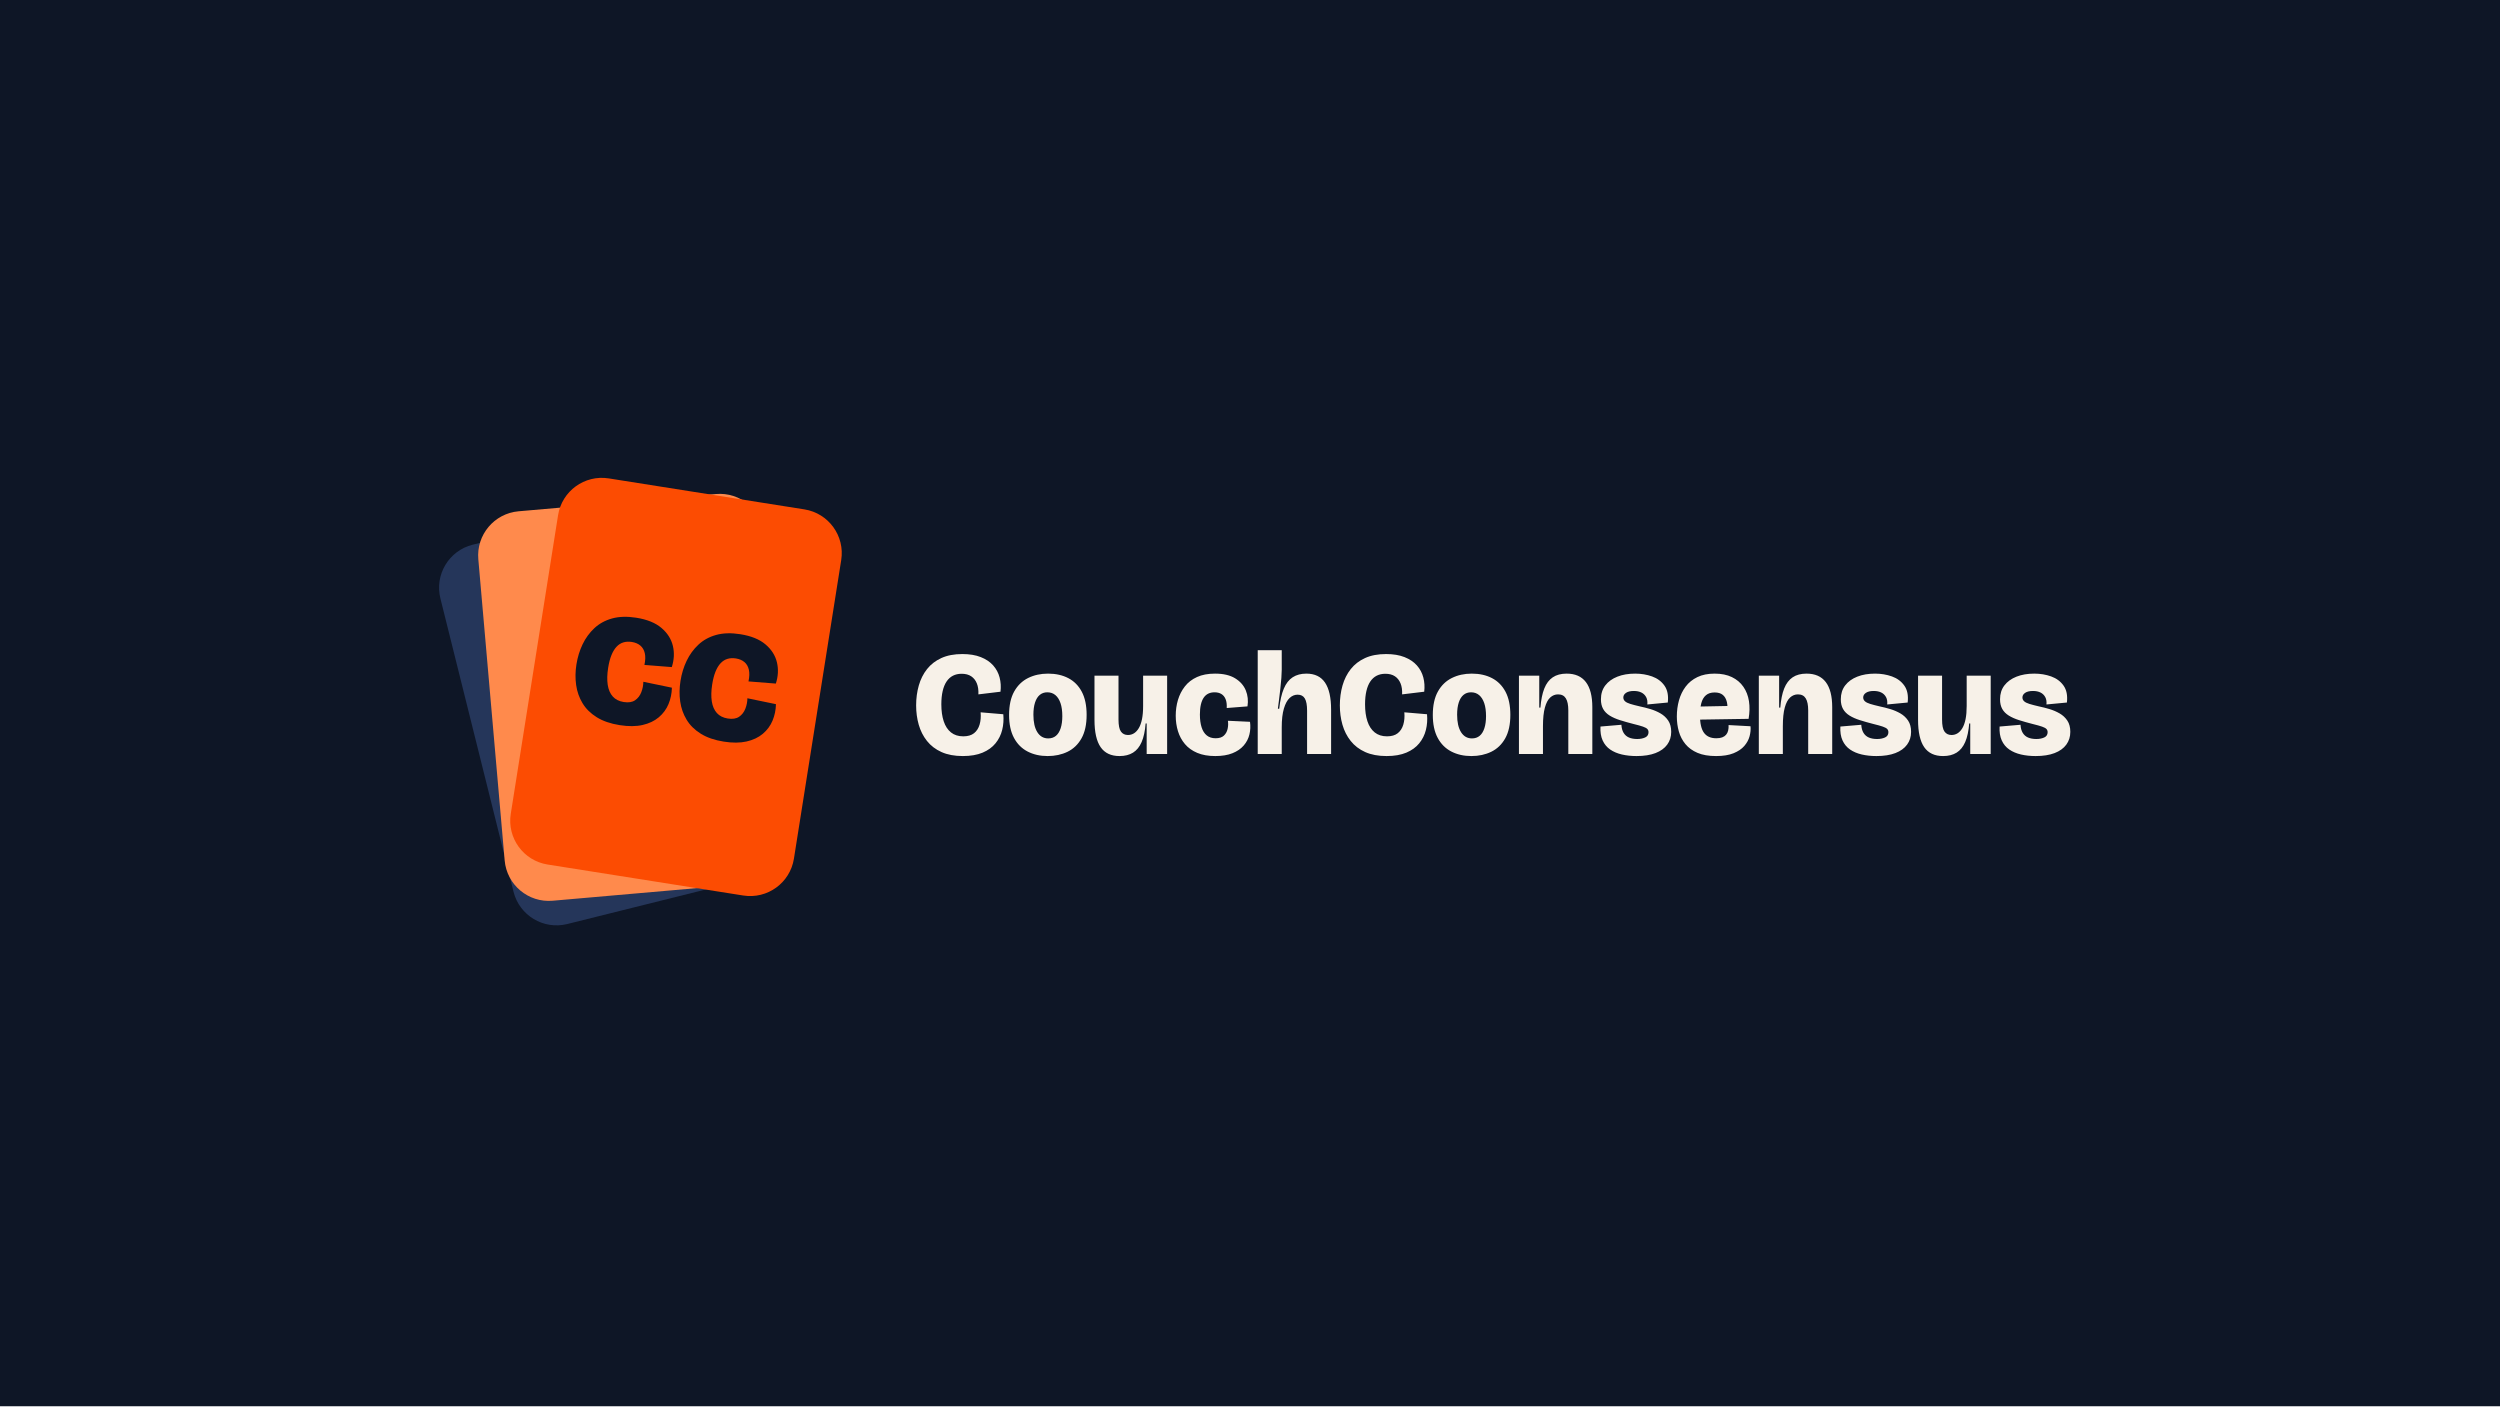
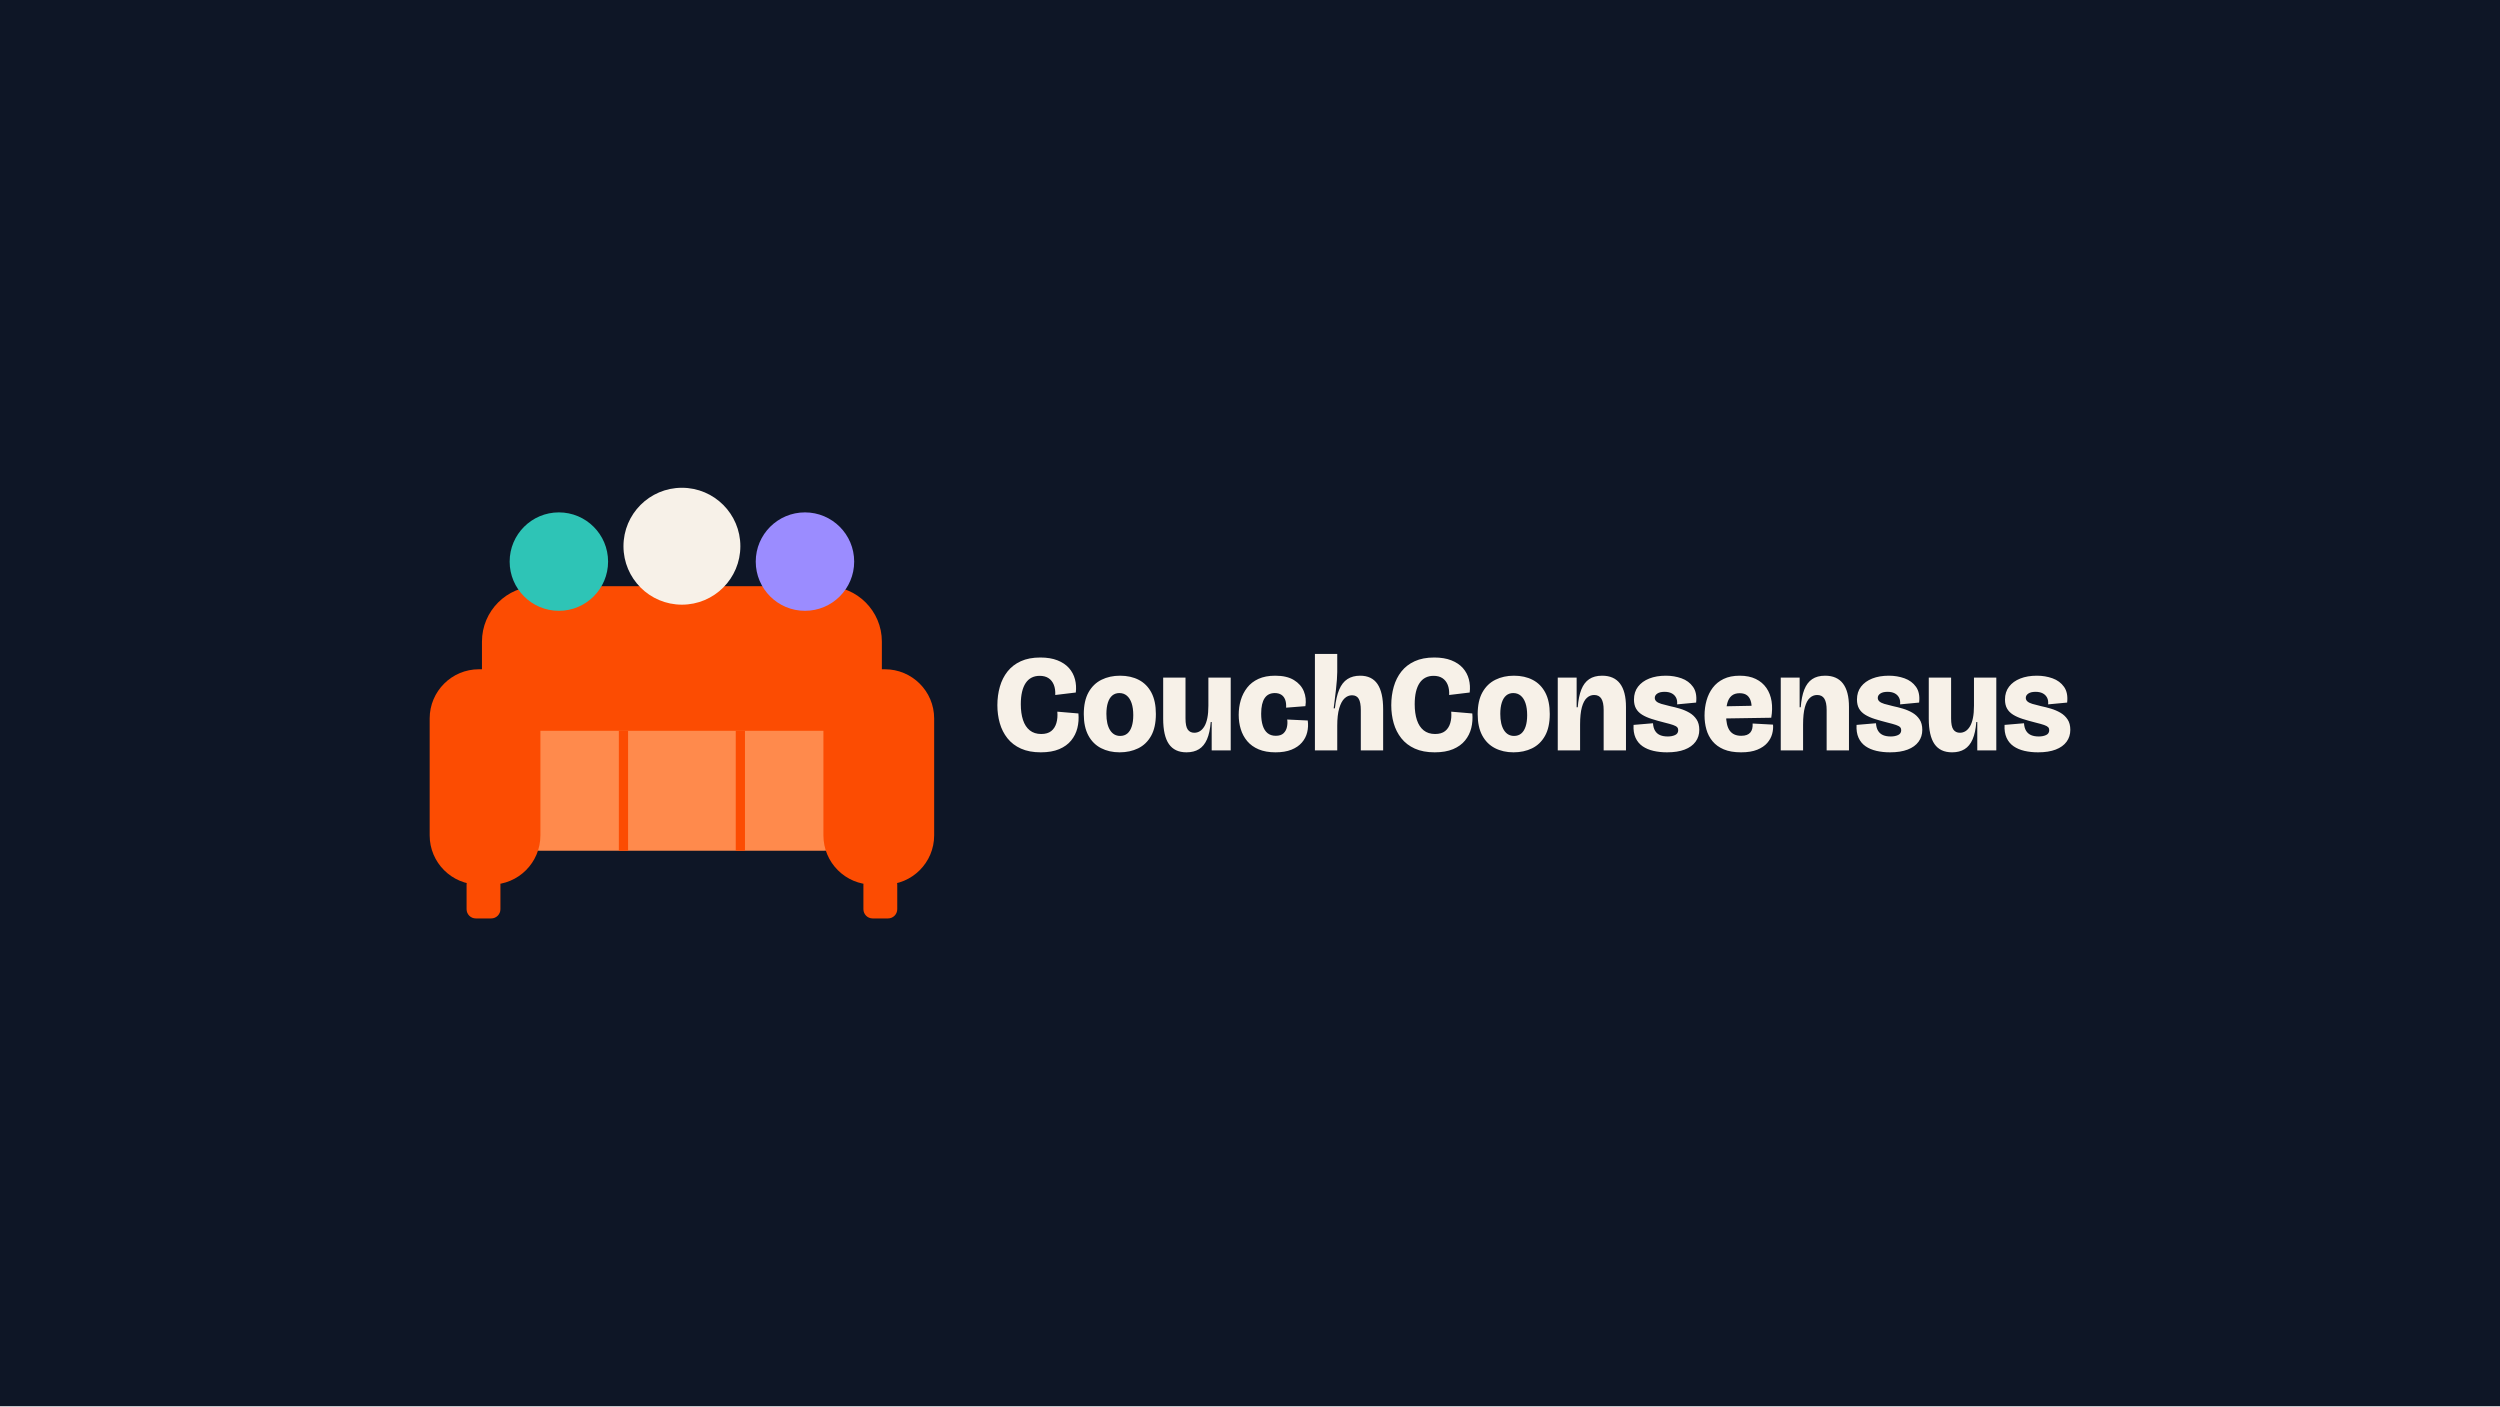
<svg xmlns="http://www.w3.org/2000/svg" width="1280" height="720" viewBox="0 0 1280 720" role="img">
  <rect width="1280" height="720" fill="#0E1626" />
-   <g transform="translate(164.63 184.92) scale(0.6672)">
-     <g transform="translate(226.00 268.00) rotate(-14)">
-       <rect x="-110.0" y="-150.0" width="220" height="300" rx="34" fill="#25365A" />
-     </g>
-     <g transform="translate(240.00 258.00) rotate(-5)">
-       <rect x="-110.0" y="-150.0" width="220" height="300" rx="34" fill="#FF8A4C" />
-     </g>
-     <g transform="translate(272.00 250.00) rotate(9)">
-       <rect x="-110.0" y="-150.0" width="220" height="300" rx="34" fill="#FC4C02" />
-       <path fill="#0E1626" d="M-38.119 35.7Q-48.769 35.7 -56.419 32.475Q-64.069 29.25 -68.869 23.55Q-73.669 17.85 -75.919 10.5Q-78.169 3.15 -78.169 -5.1Q-78.169 -13.5 -75.919 -21.075Q-73.669 -28.65 -68.944 -34.725Q-64.219 -40.8 -56.644 -44.25Q-49.069 -47.7 -38.419 -47.7Q-25.819 -47.7 -18.094 -42.975Q-10.369 -38.25 -7.294 -30.75Q-4.219 -23.25 -5.569 -14.55L-26.569 -12.9Q-26.269 -18.3 -27.694 -21.825Q-29.119 -25.35 -31.969 -27.075Q-34.819 -28.8 -38.869 -28.8Q-42.469 -28.8 -45.244 -27.45Q-48.019 -26.1 -49.894 -23.325Q-51.769 -20.55 -52.744 -16.35Q-53.719 -12.15 -53.719 -6.3Q-53.719 1.2 -51.994 6.6Q-50.269 12 -46.744 14.85Q-43.219 17.7 -37.819 17.7Q-32.269 17.7 -29.419 15Q-26.569 12.3 -25.669 8.175Q-24.769 4.05 -25.369 0.0L-3.019 1.05Q-2.119 7.65 -3.619 13.875Q-5.119 20.1 -9.394 25.05Q-13.669 30.0 -20.794 32.85Q-27.919 35.7 -38.119 35.7ZM42.731 35.7Q32.081 35.7 24.431 32.475Q16.781 29.25 11.981 23.55Q7.181 17.85 4.931 10.5Q2.681 3.15 2.681 -5.1Q2.681 -13.5 4.931 -21.075Q7.181 -28.65 11.906 -34.725Q16.631 -40.8 24.206 -44.25Q31.781 -47.7 42.431 -47.7Q55.031 -47.7 62.756 -42.975Q70.481 -38.25 73.556 -30.75Q76.631 -23.25 75.281 -14.55L54.281 -12.9Q54.581 -18.3 53.156 -21.825Q51.731 -25.35 48.881 -27.075Q46.031 -28.8 41.981 -28.8Q38.381 -28.8 35.606 -27.45Q32.831 -26.1 30.956 -23.325Q29.081 -20.55 28.106 -16.35Q27.131 -12.15 27.131 -6.3Q27.131 1.2 28.856 6.6Q30.581 12 34.106 14.85Q37.631 17.7 43.031 17.7Q48.581 17.7 51.431 15Q54.281 12.3 55.181 8.175Q56.081 4.05 55.481 0.0L77.831 1.05Q78.731 7.65 77.231 13.875Q75.731 20.1 71.456 25.05Q67.181 30.0 60.056 32.85Q52.931 35.7 42.731 35.7Z" />
-     </g>
+   <g transform="translate(128.64 167.84) scale(0.7875)">
+     <rect x="150" y="168" width="260" height="124" rx="36" fill="#FC4C02" />
+     <rect x="164" y="262" width="232" height="78" rx="24" fill="#FF8A4C" />
+     <rect x="116" y="222" width="72" height="140" rx="32" fill="#FC4C02" />
+     <rect x="372" y="222" width="72" height="140" rx="32" fill="#FC4C02" />
+     <rect x="140" y="356" width="22" height="28" rx="6" fill="#FC4C02" />
+     <rect x="398" y="356" width="22" height="28" rx="6" fill="#FC4C02" />
+     <rect x="239" y="262" width="6" height="78" rx="0" fill="#FC4C02" />
+     <rect x="315" y="262" width="6" height="78" rx="0" fill="#FC4C02" />
+     <circle cx="200" cy="152" r="32" fill="#2EC4B6" />
+     <circle cx="280" cy="142" r="38" fill="#F7F1E8" />
+     <circle cx="360" cy="152" r="32" fill="#9B8CFF" />
  </g>
-   <path fill="#F7F1E8" d="M492.97 387.099Q486.594 387.099 482.04 385.05Q477.485 383 474.601 379.356Q471.716 375.713 470.388 371.045Q469.059 366.376 469.059 361.139Q469.059 355.749 470.426 350.967Q471.792 346.185 474.639 342.579Q477.485 338.974 481.964 336.924Q486.442 334.875 492.743 334.875Q498.208 334.875 502.155 336.431Q506.102 337.987 508.493 340.682Q510.885 343.376 511.795 346.868Q512.706 350.36 512.251 354.155L500.941 355.521Q501.092 352.257 500.144 349.904Q499.195 347.551 497.259 346.261Q495.323 344.97 492.363 344.97Q489.858 344.97 487.922 345.957Q485.987 346.944 484.658 348.917Q483.33 350.891 482.647 353.814Q481.964 356.736 481.964 360.607Q481.964 365.617 483.178 369.299Q484.393 372.98 486.898 374.992Q489.403 377.003 493.198 377.003Q496.69 377.003 498.701 375.409Q500.713 373.815 501.548 371.007Q502.383 368.198 502.079 364.706L513.693 365.693Q514.073 369.868 513.124 373.701Q512.175 377.535 509.708 380.571Q507.241 383.607 503.104 385.353Q498.967 387.099 492.97 387.099ZM536.389 387.099Q530.62 387.099 526.142 384.784Q521.663 382.469 519.158 377.8Q516.653 373.132 516.653 366.073Q516.653 358.71 519.272 354.041Q521.891 349.373 526.408 347.134Q530.924 344.894 536.617 344.894Q542.538 344.894 546.979 347.21Q551.419 349.525 553.886 354.193Q556.353 358.861 556.353 365.997Q556.353 373.36 553.734 378.028Q551.116 382.696 546.599 384.898Q542.083 387.099 536.389 387.099ZM536.693 378.066Q539.046 378.066 540.64 376.738Q542.234 375.409 543.069 372.828Q543.904 370.248 543.904 366.68Q543.904 362.733 542.993 360.038Q542.083 357.343 540.375 355.901Q538.667 354.459 536.238 354.459Q533.96 354.459 532.366 355.787Q530.772 357.116 529.937 359.696Q529.102 362.277 529.102 365.921Q529.102 371.69 531.114 374.878Q533.125 378.066 536.693 378.066ZM573.205 387.099Q566.677 387.099 563.526 382.545Q560.376 377.99 560.376 368.578V345.957H572.673V368.426Q572.673 372.828 573.926 374.574Q575.178 376.32 577.531 376.32Q579.201 376.32 580.606 375.447Q582.01 374.574 583.073 372.79Q584.135 371.007 584.705 368.198Q585.274 365.389 585.274 361.442V345.957H597.571V367.97V386.036H587.096V370.399H586.564Q586.109 376.244 584.515 379.926Q582.921 383.607 580.112 385.353Q577.304 387.099 573.205 387.099ZM622.241 387.099Q616.852 387.099 612.98 385.467Q609.109 383.835 606.68 380.95Q604.251 378.066 603.112 374.347Q601.974 370.627 601.974 366.452Q601.974 362.201 603.112 358.368Q604.251 354.535 606.642 351.46Q609.033 348.386 612.866 346.64Q616.7 344.894 622.089 344.894Q628.465 344.894 632.375 347.285Q636.284 349.677 637.84 353.472Q639.396 357.267 638.713 361.67L628.086 362.505Q628.238 359.772 627.517 357.988Q626.795 356.205 625.353 355.332Q623.911 354.459 621.861 354.459Q620.04 354.459 618.635 355.142Q617.231 355.825 616.282 357.229Q615.333 358.634 614.84 360.759Q614.347 362.884 614.347 365.845Q614.347 369.64 615.219 372.373Q616.092 375.106 617.876 376.548Q619.66 377.99 622.393 377.99Q625.201 377.99 626.644 376.624Q628.086 375.257 628.541 373.17Q628.997 371.083 628.693 369.033L640.003 369.564Q640.459 372.904 639.7 376.054Q638.941 379.205 636.777 381.71Q634.614 384.215 631.008 385.657Q627.403 387.099 622.241 387.099ZM643.951 386.036V364.858V332.901H656.248V342.921Q656.248 344.515 656.058 347.134Q655.868 349.752 655.526 352.713Q655.185 355.673 654.843 358.368Q654.502 361.063 654.274 362.884H654.957Q655.64 356.584 657.31 352.599Q658.98 348.614 661.865 346.754Q664.749 344.894 668.848 344.894Q675.3 344.894 678.413 349.487Q681.525 354.079 681.525 363.34V386.036H669.228V363.871Q669.228 359.62 668.089 357.647Q666.951 355.673 664.37 355.673Q662.092 355.673 660.271 357.381Q658.449 359.089 657.348 362.809Q656.248 366.528 656.248 372.449V386.036ZM709.914 387.099Q703.538 387.099 698.984 385.05Q694.429 383 691.545 379.356Q688.66 375.713 687.332 371.045Q686.003 366.376 686.003 361.139Q686.003 355.749 687.37 350.967Q688.736 346.185 691.583 342.579Q694.429 338.974 698.908 336.924Q703.386 334.875 709.686 334.875Q715.152 334.875 719.099 336.431Q723.046 337.987 725.437 340.682Q727.828 343.376 728.739 346.868Q729.65 350.36 729.195 354.155L717.885 355.521Q718.036 352.257 717.087 349.904Q716.139 347.551 714.203 346.261Q712.267 344.97 709.307 344.97Q706.802 344.97 704.866 345.957Q702.931 346.944 701.602 348.917Q700.274 350.891 699.591 353.814Q698.908 356.736 698.908 360.607Q698.908 365.617 700.122 369.299Q701.337 372.98 703.842 374.992Q706.347 377.003 710.142 377.003Q713.634 377.003 715.645 375.409Q717.657 373.815 718.492 371.007Q719.327 368.198 719.023 364.706L730.637 365.693Q731.017 369.868 730.068 373.701Q729.119 377.535 726.652 380.571Q724.185 383.607 720.048 385.353Q715.911 387.099 709.914 387.099ZM753.333 387.099Q747.564 387.099 743.086 384.784Q738.607 382.469 736.102 377.8Q733.597 373.132 733.597 366.073Q733.597 358.71 736.216 354.041Q738.835 349.373 743.352 347.134Q747.868 344.894 753.561 344.894Q759.482 344.894 763.922 347.21Q768.363 349.525 770.83 354.193Q773.297 358.861 773.297 365.997Q773.297 373.36 770.678 378.028Q768.059 382.696 763.543 384.898Q759.026 387.099 753.333 387.099ZM753.637 378.066Q755.99 378.066 757.584 376.738Q759.178 375.409 760.013 372.828Q760.848 370.248 760.848 366.68Q760.848 362.733 759.937 360.038Q759.026 357.343 757.318 355.901Q755.611 354.459 753.182 354.459Q750.904 354.459 749.31 355.787Q747.716 357.116 746.881 359.696Q746.046 362.277 746.046 365.921Q746.046 371.69 748.058 374.878Q750.069 378.066 753.637 378.066ZM777.7 386.036V363.34V345.957H788.099V362.277H788.706Q789.162 356.356 790.68 352.523Q792.198 348.69 795.007 346.792Q797.815 344.894 802.142 344.894Q808.67 344.894 811.972 349.221Q815.274 353.548 815.274 362.125V386.036H802.977V363.719Q802.977 359.62 801.724 357.571Q800.472 355.521 797.739 355.521Q795.462 355.521 793.716 357.116Q791.97 358.71 790.984 362.277Q789.997 365.845 789.997 371.842V386.036ZM837.894 387.099Q833.871 387.099 830.418 386.302Q826.964 385.505 824.421 383.759Q821.878 382.013 820.55 379.091Q819.221 376.168 819.449 371.993L830.152 371.083Q830.304 373.587 831.29 375.219Q832.277 376.851 834.023 377.611Q835.769 378.37 838.274 378.37Q840.627 378.37 842.335 377.573Q844.043 376.776 844.043 374.878Q844.043 373.891 843.436 373.246Q842.828 372.601 841.196 372.031Q839.564 371.462 836.452 370.703Q832.581 369.716 829.469 368.729Q826.356 367.743 824.155 366.376Q821.954 365.01 820.815 362.998Q819.677 360.987 819.677 358.026Q819.677 353.851 821.916 350.929Q824.155 348.007 828.102 346.45Q832.05 344.894 837.211 344.894Q841.842 344.894 845.865 346.337Q849.888 347.779 852.203 351.043Q854.518 354.307 853.911 359.696L843.436 360.683Q843.663 358.482 842.828 356.926Q841.993 355.37 840.399 354.573Q838.805 353.776 836.528 353.776Q833.947 353.776 832.543 354.724Q831.139 355.673 831.139 357.116Q831.139 358.254 832.012 359.051Q832.885 359.848 834.744 360.417Q836.604 360.987 839.564 361.67Q842.145 362.201 844.954 363.036Q847.762 363.871 850.191 365.276Q852.62 366.68 854.139 368.957Q855.657 371.234 855.657 374.726Q855.657 378.446 853.607 381.254Q851.558 384.063 847.611 385.581Q843.663 387.099 837.894 387.099ZM878.657 387.099Q872.964 387.099 869.13 385.467Q865.297 383.835 862.944 380.988Q860.591 378.142 859.566 374.498Q858.541 370.855 858.541 366.832Q858.541 362.505 859.642 358.558Q860.743 354.611 863.058 351.536Q865.373 348.462 869.054 346.678Q872.736 344.894 877.898 344.894Q883.059 344.894 886.741 346.678Q890.422 348.462 892.624 351.65Q894.825 354.838 895.47 359.013Q896.116 363.188 895.281 368.046L866.208 368.502V361.822L885.868 361.442L884.274 365.314Q884.729 361.822 884.16 359.431Q883.591 357.04 882.073 355.787Q880.554 354.535 877.898 354.535Q875.089 354.535 873.419 355.977Q871.749 357.419 871.066 360.038Q870.383 362.657 870.383 366.224Q870.383 372.373 872.432 375.182Q874.482 377.99 878.733 377.99Q880.554 377.99 881.769 377.535Q882.984 377.079 883.743 376.206Q884.502 375.333 884.805 374.081Q885.109 372.828 885.033 371.234L896.267 371.842Q896.495 374.347 895.774 377.003Q895.053 379.66 893.079 381.937Q891.106 384.215 887.576 385.657Q884.046 387.099 878.657 387.099ZM900.518 386.036V363.34V345.957H910.917V362.277H911.525Q911.98 356.356 913.498 352.523Q915.017 348.69 917.825 346.792Q920.634 344.894 924.96 344.894Q931.488 344.894 934.79 349.221Q938.092 353.548 938.092 362.125V386.036H925.795V363.719Q925.795 359.62 924.543 357.571Q923.29 355.521 920.558 355.521Q918.281 355.521 916.535 357.116Q914.789 358.71 913.802 362.277Q912.815 365.845 912.815 371.842V386.036ZM960.713 387.099Q956.69 387.099 953.236 386.302Q949.782 385.505 947.239 383.759Q944.696 382.013 943.368 379.091Q942.04 376.168 942.267 371.993L952.97 371.083Q953.122 373.587 954.109 375.219Q955.096 376.851 956.842 377.611Q958.587 378.37 961.092 378.37Q963.446 378.37 965.153 377.573Q966.861 376.776 966.861 374.878Q966.861 373.891 966.254 373.246Q965.647 372.601 964.015 372.031Q962.383 371.462 959.271 370.703Q955.399 369.716 952.287 368.729Q949.175 367.743 946.974 366.376Q944.772 365.01 943.634 362.998Q942.495 360.987 942.495 358.026Q942.495 353.851 944.734 350.929Q946.974 348.007 950.921 346.45Q954.868 344.894 960.03 344.894Q964.66 344.894 968.683 346.337Q972.706 347.779 975.021 351.043Q977.337 354.307 976.729 359.696L966.254 360.683Q966.482 358.482 965.647 356.926Q964.812 355.37 963.218 354.573Q961.624 353.776 959.347 353.776Q956.766 353.776 955.361 354.724Q953.957 355.673 953.957 357.116Q953.957 358.254 954.83 359.051Q955.703 359.848 957.563 360.417Q959.422 360.987 962.383 361.67Q964.964 362.201 967.772 363.036Q970.581 363.871 973.01 365.276Q975.439 366.68 976.957 368.957Q978.475 371.234 978.475 374.726Q978.475 378.446 976.426 381.254Q974.376 384.063 970.429 385.581Q966.482 387.099 960.713 387.099ZM994.871 387.099Q988.343 387.099 985.193 382.545Q982.043 377.99 982.043 368.578V345.957H994.34V368.426Q994.34 372.828 995.592 374.574Q996.845 376.32 999.198 376.32Q1000.868 376.32 1002.272 375.447Q1003.677 374.574 1004.739 372.79Q1005.802 371.007 1006.371 368.198Q1006.941 365.389 1006.941 361.442V345.957H1019.238V367.97V386.036H1008.762V370.399H1008.231Q1007.776 376.244 1006.182 379.926Q1004.587 383.607 1001.779 385.353Q998.97 387.099 994.871 387.099ZM1042.238 387.099Q1038.215 387.099 1034.761 386.302Q1031.307 385.505 1028.764 383.759Q1026.221 382.013 1024.893 379.091Q1023.564 376.168 1023.792 371.993L1034.495 371.083Q1034.647 373.587 1035.634 375.219Q1036.62 376.851 1038.366 377.611Q1040.112 378.37 1042.617 378.37Q1044.97 378.37 1046.678 377.573Q1048.386 376.776 1048.386 374.878Q1048.386 373.891 1047.779 373.246Q1047.172 372.601 1045.54 372.031Q1043.908 371.462 1040.795 370.703Q1036.924 369.716 1033.812 368.729Q1030.7 367.743 1028.498 366.376Q1026.297 365.01 1025.158 362.998Q1024.02 360.987 1024.02 358.026Q1024.02 353.851 1026.259 350.929Q1028.498 348.007 1032.446 346.45Q1036.393 344.894 1041.554 344.894Q1046.185 344.894 1050.208 346.337Q1054.231 347.779 1056.546 351.043Q1058.861 354.307 1058.254 359.696L1047.779 360.683Q1048.007 358.482 1047.172 356.926Q1046.337 355.37 1044.743 354.573Q1043.149 353.776 1040.871 353.776Q1038.29 353.776 1036.886 354.724Q1035.482 355.673 1035.482 357.116Q1035.482 358.254 1036.355 359.051Q1037.228 359.848 1039.087 360.417Q1040.947 360.987 1043.908 361.67Q1046.488 362.201 1049.297 363.036Q1052.106 363.871 1054.535 365.276Q1056.964 366.68 1058.482 368.957Q1060.0 371.234 1060.0 374.726Q1060.0 378.446 1057.95 381.254Q1055.901 384.063 1051.954 385.581Q1048.007 387.099 1042.238 387.099Z" />
+   <path fill="#F7F1E8" d="M532.885 385.191Q526.958 385.191 522.724 383.286Q518.49 381.381 515.809 377.994Q513.127 374.607 511.892 370.267Q510.657 365.927 510.657 361.058Q510.657 356.048 511.928 351.603Q513.198 347.157 515.844 343.806Q518.49 340.454 522.653 338.548Q526.817 336.643 532.673 336.643Q537.754 336.643 541.423 338.09Q545.093 339.536 547.316 342.041Q549.538 344.546 550.385 347.792Q551.232 351.038 550.808 354.567L540.294 355.837Q540.436 352.802 539.553 350.615Q538.671 348.427 536.872 347.228Q535.073 346.028 532.321 346.028Q529.992 346.028 528.193 346.946Q526.393 347.863 525.158 349.698Q523.924 351.532 523.288 354.249Q522.653 356.966 522.653 360.565Q522.653 365.222 523.782 368.644Q524.911 372.066 527.24 373.936Q529.569 375.806 533.097 375.806Q536.343 375.806 538.213 374.325Q540.083 372.843 540.859 370.232Q541.635 367.621 541.353 364.375L552.149 365.292Q552.502 369.173 551.62 372.737Q550.738 376.3 548.445 379.123Q546.151 381.945 542.305 383.568Q538.46 385.191 532.885 385.191ZM573.248 385.191Q567.885 385.191 563.722 383.039Q559.558 380.887 557.23 376.547Q554.901 372.208 554.901 365.645Q554.901 358.8 557.336 354.461Q559.77 350.121 563.969 348.039Q568.167 345.958 573.46 345.958Q578.964 345.958 583.092 348.11Q587.22 350.262 589.513 354.602Q591.806 358.942 591.806 365.575Q591.806 372.419 589.372 376.759Q586.937 381.099 582.739 383.145Q578.54 385.191 573.248 385.191ZM573.53 376.794Q575.718 376.794 577.2 375.559Q578.681 374.325 579.458 371.925Q580.234 369.526 580.234 366.21Q580.234 362.54 579.387 360.035Q578.54 357.53 576.953 356.19Q575.365 354.849 573.107 354.849Q570.99 354.849 569.508 356.084Q568.026 357.319 567.25 359.718Q566.474 362.117 566.474 365.504Q566.474 370.867 568.344 373.831Q570.214 376.794 573.53 376.794ZM607.472 385.191Q601.403 385.191 598.475 380.958Q595.546 376.724 595.546 367.974V346.946H606.978V367.833Q606.978 371.925 608.142 373.548Q609.306 375.171 611.494 375.171Q613.046 375.171 614.352 374.36Q615.657 373.548 616.645 371.89Q617.633 370.232 618.162 367.621Q618.691 365.01 618.691 361.341V346.946H630.123V367.409V384.204H620.385V369.667H619.891Q619.467 375.101 617.986 378.523Q616.504 381.945 613.893 383.568Q611.282 385.191 607.472 385.191ZM653.056 385.191Q648.046 385.191 644.447 383.674Q640.848 382.157 638.59 379.476Q636.332 376.794 635.274 373.337Q634.215 369.879 634.215 365.998Q634.215 362.046 635.274 358.483Q636.332 354.919 638.555 352.062Q640.778 349.204 644.341 347.581Q647.905 345.958 652.915 345.958Q658.842 345.958 662.476 348.18Q666.11 350.403 667.557 353.931Q669.004 357.46 668.369 361.552L658.49 362.329Q658.631 359.788 657.96 358.13Q657.29 356.472 655.949 355.66Q654.608 354.849 652.703 354.849Q651.01 354.849 649.704 355.484Q648.399 356.119 647.517 357.424Q646.635 358.73 646.176 360.706Q645.717 362.681 645.717 365.433Q645.717 368.962 646.529 371.502Q647.34 374.042 648.999 375.383Q650.657 376.724 653.197 376.724Q655.808 376.724 657.149 375.454Q658.49 374.183 658.913 372.243Q659.336 370.302 659.054 368.397L669.568 368.891Q669.991 371.996 669.286 374.924Q668.58 377.853 666.569 380.181Q664.558 382.51 661.206 383.851Q657.854 385.191 653.056 385.191ZM673.237 384.204V364.516V334.809H684.669V344.123Q684.669 345.605 684.492 348.039Q684.316 350.474 683.998 353.226Q683.681 355.978 683.363 358.483Q683.046 360.988 682.834 362.681H683.469Q684.104 356.825 685.657 353.12Q687.209 349.415 689.891 347.687Q692.572 345.958 696.383 345.958Q702.38 345.958 705.274 350.227Q708.167 354.496 708.167 363.105V384.204H696.735V363.599Q696.735 359.647 695.677 357.813Q694.618 355.978 692.219 355.978Q690.102 355.978 688.409 357.566Q686.715 359.153 685.692 362.611Q684.669 366.069 684.669 371.573V384.204ZM734.558 385.191Q728.63 385.191 724.397 383.286Q720.163 381.381 717.481 377.994Q714.8 374.607 713.565 370.267Q712.33 365.927 712.33 361.058Q712.33 356.048 713.6 351.603Q714.87 347.157 717.516 343.806Q720.163 340.454 724.326 338.548Q728.489 336.643 734.346 336.643Q739.427 336.643 743.096 338.09Q746.765 339.536 748.988 342.041Q751.211 344.546 752.058 347.792Q752.904 351.038 752.481 354.567L741.967 355.837Q742.108 352.802 741.226 350.615Q740.344 348.427 738.545 347.228Q736.745 346.028 733.993 346.028Q731.665 346.028 729.865 346.946Q728.066 347.863 726.831 349.698Q725.596 351.532 724.961 354.249Q724.326 356.966 724.326 360.565Q724.326 365.222 725.455 368.644Q726.584 372.066 728.913 373.936Q731.241 375.806 734.769 375.806Q738.015 375.806 739.885 374.325Q741.755 372.843 742.532 370.232Q743.308 367.621 743.025 364.375L753.822 365.292Q754.175 369.173 753.293 372.737Q752.411 376.3 750.117 379.123Q747.824 381.945 743.978 383.568Q740.132 385.191 734.558 385.191ZM774.92 385.191Q769.558 385.191 765.394 383.039Q761.231 380.887 758.902 376.547Q756.574 372.208 756.574 365.645Q756.574 358.8 759.008 354.461Q761.443 350.121 765.641 348.039Q769.84 345.958 775.132 345.958Q780.636 345.958 784.764 348.11Q788.892 350.262 791.186 354.602Q793.479 358.942 793.479 365.575Q793.479 372.419 791.044 376.759Q788.61 381.099 784.411 383.145Q780.213 385.191 774.92 385.191ZM775.203 376.794Q777.39 376.794 778.872 375.559Q780.354 374.325 781.13 371.925Q781.906 369.526 781.906 366.21Q781.906 362.54 781.06 360.035Q780.213 357.53 778.625 356.19Q777.037 354.849 774.779 354.849Q772.662 354.849 771.181 356.084Q769.699 357.319 768.923 359.718Q768.146 362.117 768.146 365.504Q768.146 370.867 770.016 373.831Q771.886 376.794 775.203 376.794ZM797.572 384.204V363.105V346.946H807.239V362.117H807.803Q808.227 356.613 809.638 353.049Q811.049 349.486 813.66 347.722Q816.271 345.958 820.293 345.958Q826.362 345.958 829.431 349.98Q832.501 354.002 832.501 361.976V384.204H821.07V363.458Q821.07 359.647 819.905 357.742Q818.741 355.837 816.201 355.837Q814.084 355.837 812.461 357.319Q810.838 358.8 809.92 362.117Q809.003 365.433 809.003 371.008V384.204ZM853.529 385.191Q849.789 385.191 846.578 384.451Q843.368 383.71 841.004 382.087Q838.64 380.464 837.405 377.747Q836.17 375.03 836.382 371.149L846.331 370.302Q846.473 372.631 847.39 374.148Q848.307 375.665 849.93 376.371Q851.553 377.077 853.882 377.077Q856.069 377.077 857.657 376.336Q859.245 375.595 859.245 373.831Q859.245 372.913 858.68 372.313Q858.116 371.714 856.599 371.184Q855.081 370.655 852.188 369.95Q848.59 369.032 845.696 368.115Q842.803 367.198 840.757 365.927Q838.711 364.657 837.652 362.787Q836.594 360.917 836.594 358.165Q836.594 354.284 838.675 351.568Q840.757 348.851 844.426 347.404Q848.096 345.958 852.894 345.958Q857.198 345.958 860.938 347.298Q864.678 348.639 866.83 351.673Q868.983 354.708 868.418 359.718L858.68 360.635Q858.892 358.589 858.116 357.142Q857.34 355.696 855.858 354.955Q854.376 354.214 852.259 354.214Q849.86 354.214 848.554 355.096Q847.249 355.978 847.249 357.319Q847.249 358.377 848.06 359.118Q848.872 359.859 850.601 360.388Q852.329 360.917 855.081 361.552Q857.481 362.046 860.092 362.823Q862.702 363.599 864.96 364.904Q867.219 366.21 868.63 368.327Q870.041 370.444 870.041 373.689Q870.041 377.147 868.136 379.758Q866.231 382.369 862.561 383.78Q858.892 385.191 853.529 385.191ZM891.422 385.191Q886.13 385.191 882.566 383.674Q879.003 382.157 876.815 379.511Q874.628 376.865 873.675 373.478Q872.723 370.091 872.723 366.351Q872.723 362.329 873.746 358.659Q874.769 354.99 876.921 352.132Q879.073 349.274 882.496 347.616Q885.918 345.958 890.716 345.958Q895.515 345.958 898.937 347.616Q902.36 349.274 904.406 352.238Q906.452 355.202 907.052 359.083Q907.652 362.964 906.876 367.48L879.85 367.903V361.694L898.126 361.341L896.644 364.939Q897.067 361.694 896.538 359.471Q896.009 357.248 894.597 356.084Q893.186 354.919 890.716 354.919Q888.106 354.919 886.553 356.26Q885.001 357.601 884.366 360.035Q883.731 362.47 883.731 365.786Q883.731 371.502 885.636 374.113Q887.541 376.724 891.493 376.724Q893.186 376.724 894.315 376.3Q895.444 375.877 896.15 375.065Q896.855 374.254 897.138 373.09Q897.42 371.925 897.349 370.444L907.793 371.008Q908.005 373.337 907.334 375.806Q906.664 378.276 904.829 380.393Q902.995 382.51 899.713 383.851Q896.432 385.191 891.422 385.191ZM911.745 384.204V363.105V346.946H921.412V362.117H921.976Q922.4 356.613 923.811 353.049Q925.222 349.486 927.833 347.722Q930.444 345.958 934.466 345.958Q940.535 345.958 943.604 349.98Q946.674 354.002 946.674 361.976V384.204H935.242V363.458Q935.242 359.647 934.078 357.742Q932.914 355.837 930.374 355.837Q928.257 355.837 926.634 357.319Q925.011 358.8 924.093 362.117Q923.176 365.433 923.176 371.008V384.204ZM967.702 385.191Q963.962 385.191 960.751 384.451Q957.541 383.71 955.177 382.087Q952.813 380.464 951.578 377.747Q950.343 375.03 950.555 371.149L960.504 370.302Q960.646 372.631 961.563 374.148Q962.48 375.665 964.103 376.371Q965.726 377.077 968.055 377.077Q970.242 377.077 971.83 376.336Q973.418 375.595 973.418 373.831Q973.418 372.913 972.853 372.313Q972.289 371.714 970.772 371.184Q969.254 370.655 966.361 369.95Q962.762 369.032 959.869 368.115Q956.976 367.198 954.93 365.927Q952.883 364.657 951.825 362.787Q950.767 360.917 950.767 358.165Q950.767 354.284 952.848 351.568Q954.93 348.851 958.599 347.404Q962.269 345.958 967.067 345.958Q971.371 345.958 975.111 347.298Q978.851 348.639 981.003 351.673Q983.156 354.708 982.591 359.718L972.853 360.635Q973.065 358.589 972.289 357.142Q971.512 355.696 970.031 354.955Q968.549 354.214 966.432 354.214Q964.033 354.214 962.727 355.096Q961.422 355.978 961.422 357.319Q961.422 358.377 962.233 359.118Q963.045 359.859 964.774 360.388Q966.502 360.917 969.254 361.552Q971.654 362.046 974.264 362.823Q976.875 363.599 979.133 364.904Q981.391 366.21 982.803 368.327Q984.214 370.444 984.214 373.689Q984.214 377.147 982.309 379.758Q980.404 382.369 976.734 383.78Q973.065 385.191 967.702 385.191ZM999.456 385.191Q993.387 385.191 990.459 380.958Q987.531 376.724 987.531 367.974V346.946H998.962V367.833Q998.962 371.925 1000.126 373.548Q1001.291 375.171 1003.478 375.171Q1005.03 375.171 1006.336 374.36Q1007.641 373.548 1008.629 371.89Q1009.617 370.232 1010.146 367.621Q1010.676 365.01 1010.676 361.341V346.946H1022.107V367.409V384.204H1012.369V369.667H1011.875Q1011.452 375.101 1009.97 378.523Q1008.488 381.945 1005.877 383.568Q1003.266 385.191 999.456 385.191ZM1043.488 385.191Q1039.748 385.191 1036.537 384.451Q1033.327 383.71 1030.963 382.087Q1028.599 380.464 1027.364 377.747Q1026.129 375.03 1026.341 371.149L1036.29 370.302Q1036.432 372.631 1037.349 374.148Q1038.266 375.665 1039.889 376.371Q1041.512 377.077 1043.841 377.077Q1046.028 377.077 1047.616 376.336Q1049.204 375.595 1049.204 373.831Q1049.204 372.913 1048.639 372.313Q1048.075 371.714 1046.558 371.184Q1045.04 370.655 1042.147 369.95Q1038.548 369.032 1035.655 368.115Q1032.762 367.198 1030.716 365.927Q1028.669 364.657 1027.611 362.787Q1026.553 360.917 1026.553 358.165Q1026.553 354.284 1028.634 351.568Q1030.716 348.851 1034.385 347.404Q1038.055 345.958 1042.853 345.958Q1047.157 345.958 1050.897 347.298Q1054.637 348.639 1056.789 351.673Q1058.942 354.708 1058.377 359.718L1048.639 360.635Q1048.851 358.589 1048.075 357.142Q1047.298 355.696 1045.817 354.955Q1044.335 354.214 1042.218 354.214Q1039.819 354.214 1038.513 355.096Q1037.208 355.978 1037.208 357.319Q1037.208 358.377 1038.019 359.118Q1038.831 359.859 1040.56 360.388Q1042.288 360.917 1045.04 361.552Q1047.44 362.046 1050.05 362.823Q1052.661 363.599 1054.919 364.904Q1057.177 366.21 1058.589 368.327Q1060.0 370.444 1060.0 373.689Q1060.0 377.147 1058.095 379.758Q1056.19 382.369 1052.52 383.78Q1048.851 385.191 1043.488 385.191Z" />
</svg>
